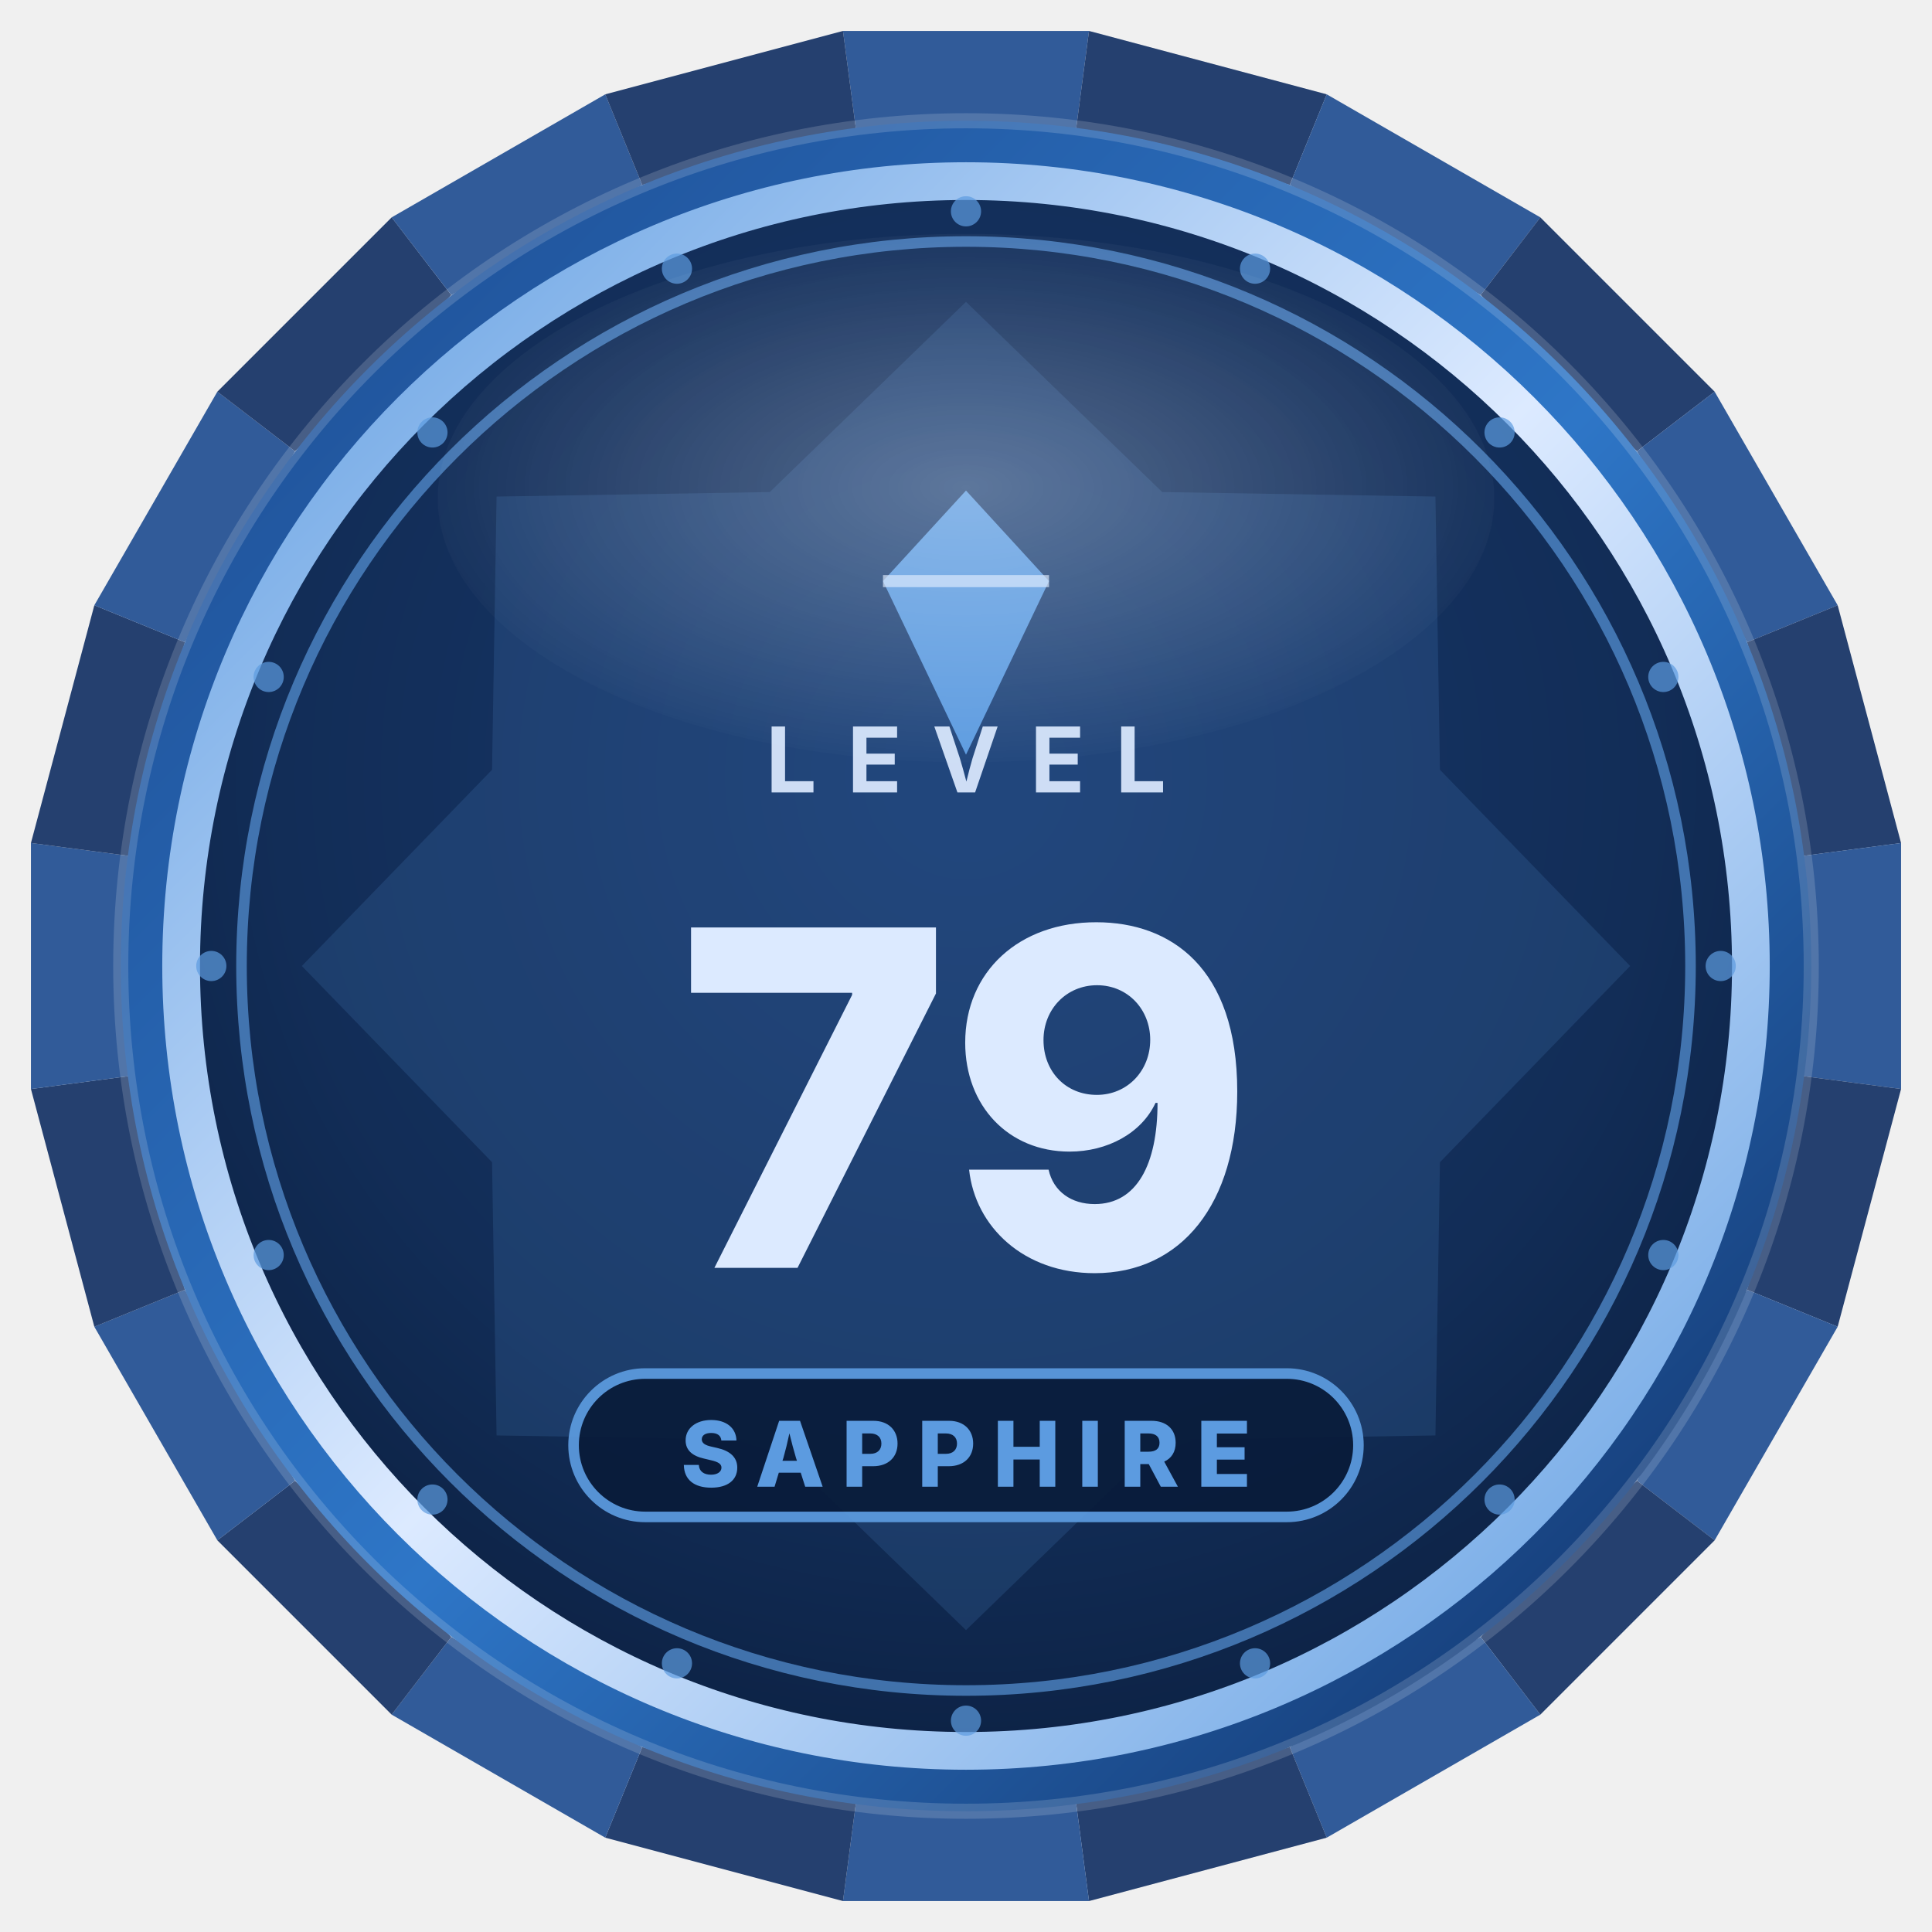
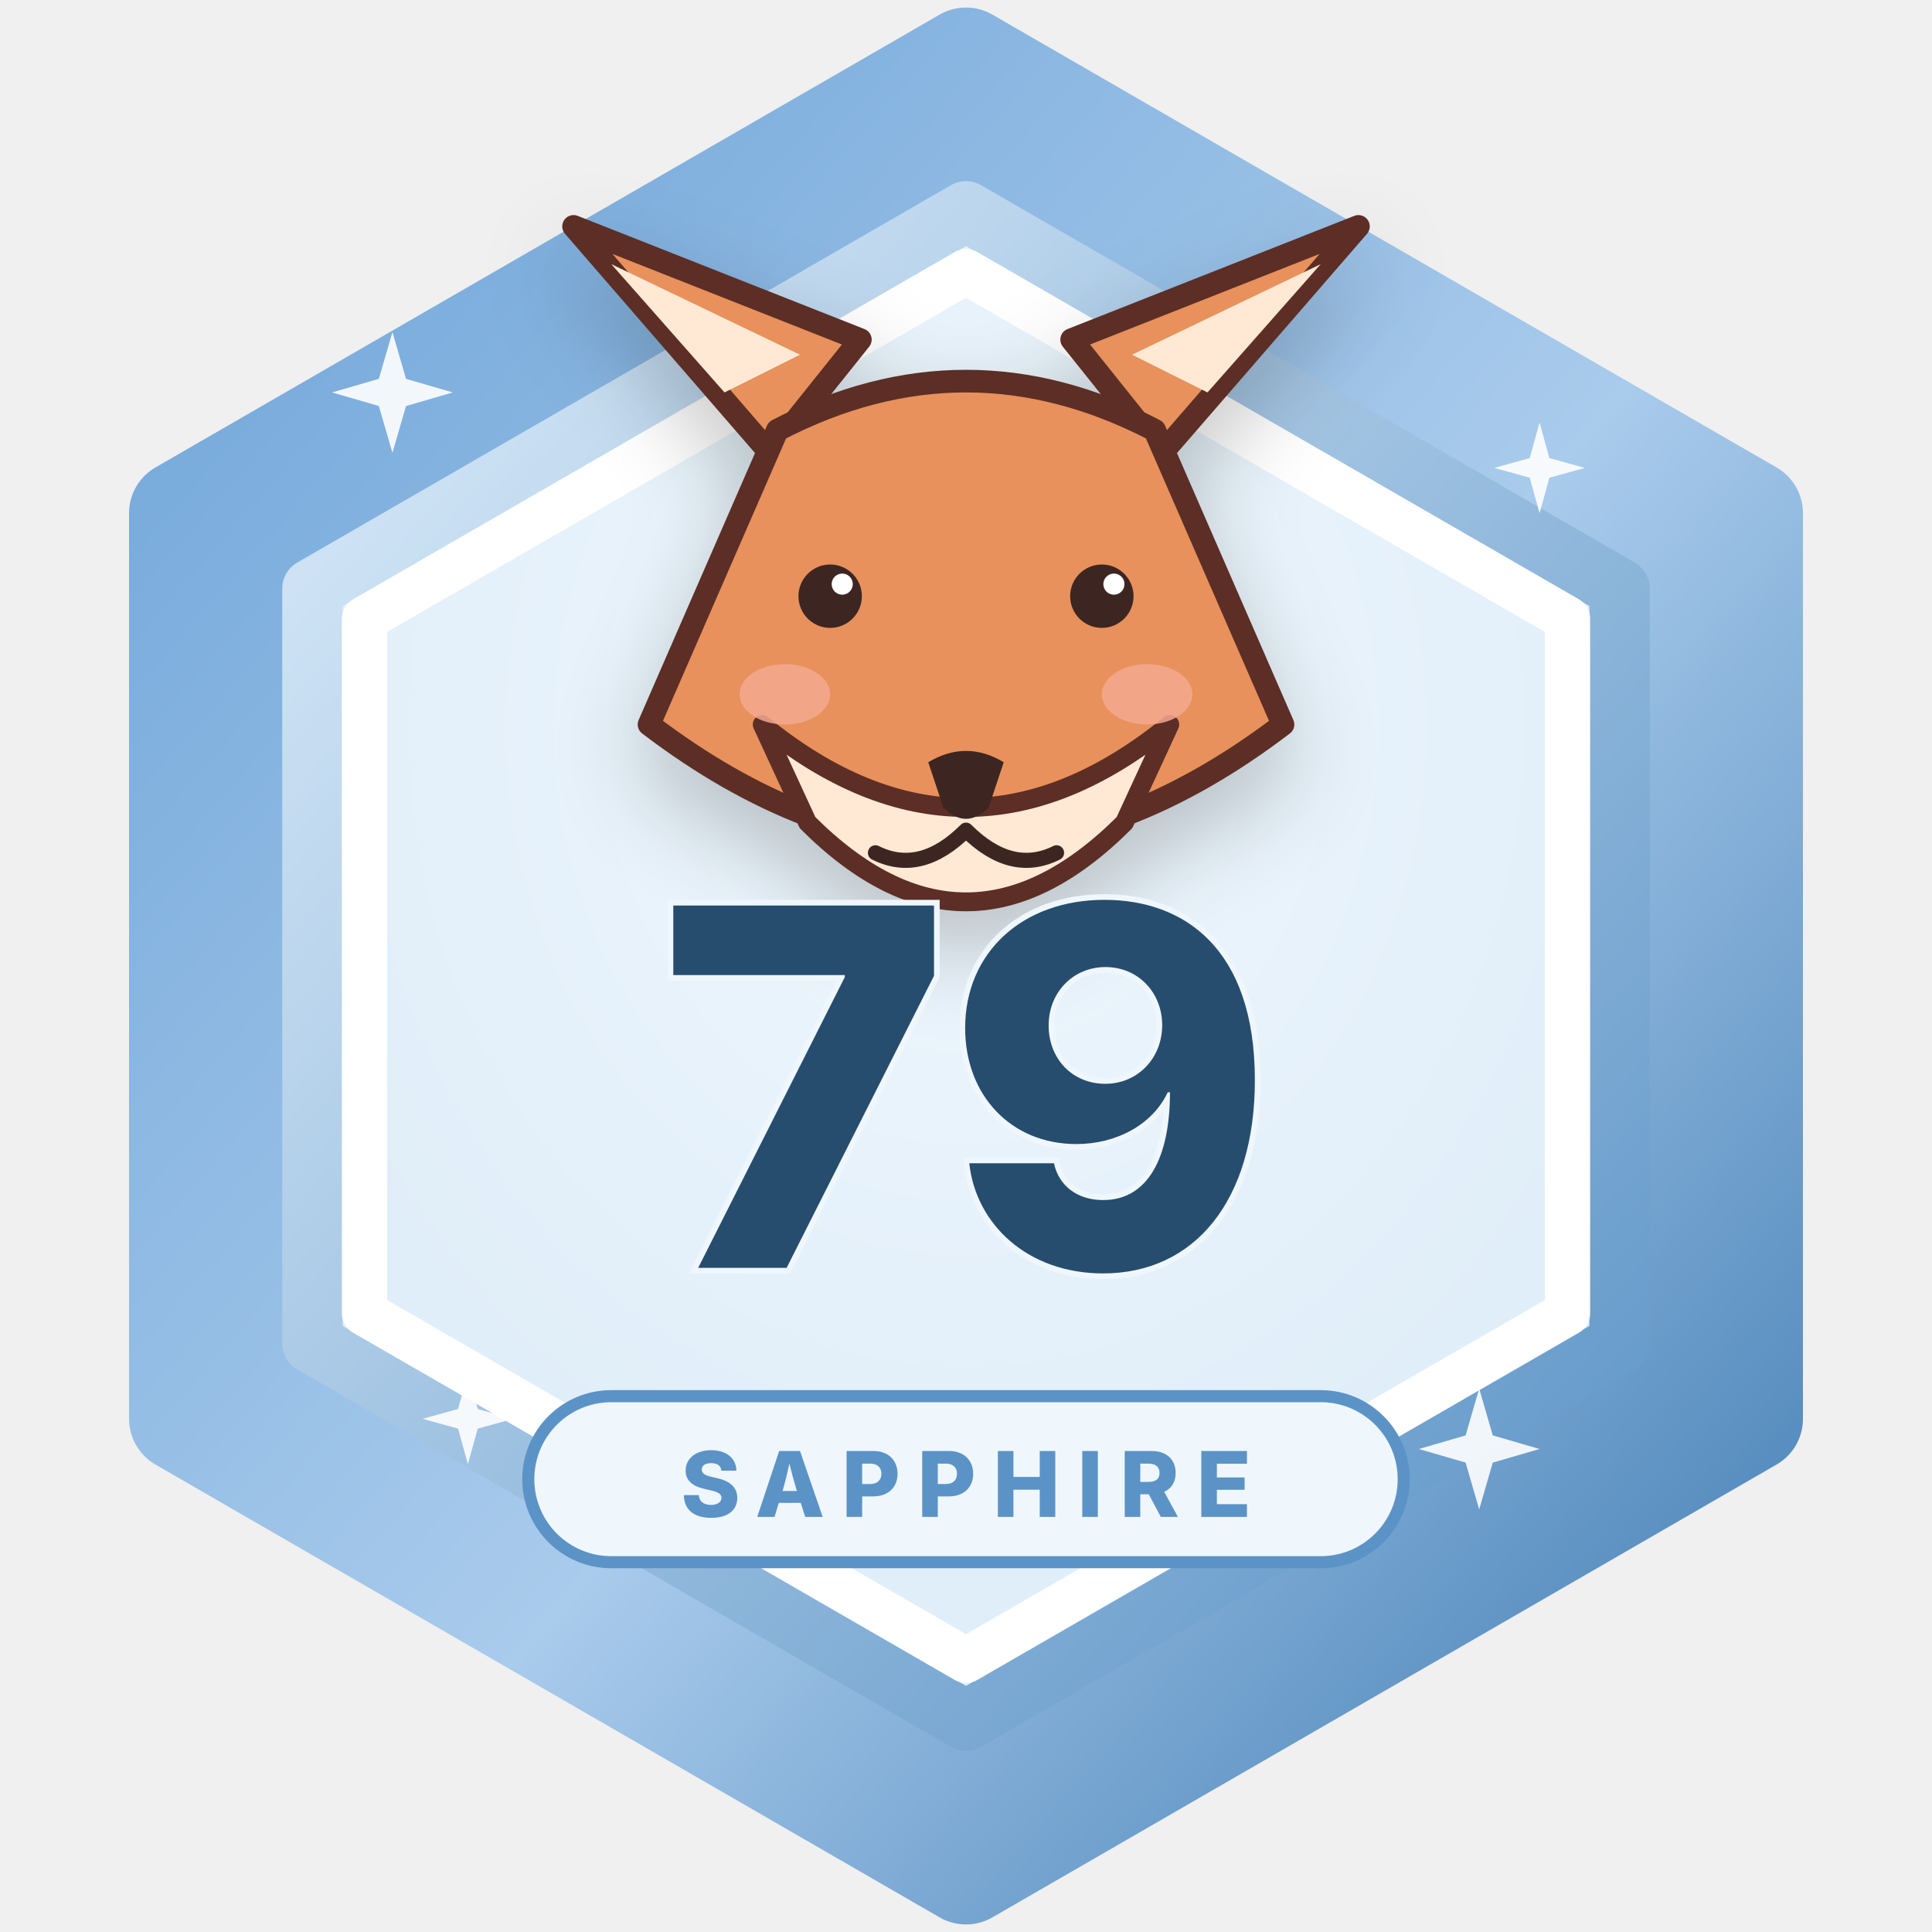
<svg xmlns="http://www.w3.org/2000/svg" viewBox="0 0 256 256" width="256" height="256" role="img" aria-label="Level 79 badge">
  <defs>
    <linearGradient id="o" x1="0%" y1="0%" x2="100%" y2="100%">
-       <stop offset="0%" stop-color="#1c4a8f" />
-       <stop offset="52%" stop-color="#2e76c7" />
-       <stop offset="100%" stop-color="#0e2c61" />
+       <stop offset="0%" stop-color="#6ea4d8" />
+       <stop offset="55%" stop-color="#a9cbec" />
+       <stop offset="100%" stop-color="#3f7bb2" />
    </linearGradient>
-     <radialGradient id="i" cx="50%" cy="38%" r="75%">
-       <stop offset="0%" stop-color="#17376b" />
-       <stop offset="58%" stop-color="#122d57" />
-       <stop offset="100%" stop-color="#091b39" />
+     <radialGradient id="i" cx="50%" cy="34%" r="80%">
+       <stop offset="0%" stop-color="#eff7fd" />
+       <stop offset="70%" stop-color="#e0eef9" />
+       <stop offset="100%" stop-color="#e0eef9" />
    </radialGradient>
    <linearGradient id="r" x1="0%" y1="0%" x2="100%" y2="100%">
-       <stop offset="0%" stop-color="#5c9be0" />
-       <stop offset="50%" stop-color="#dceaff" />
-       <stop offset="100%" stop-color="#5c9be0" />
+       <stop offset="0%" stop-color="#dcecfa" />
+       <stop offset="100%" stop-color="#5b93c6" />
    </linearGradient>
-     <radialGradient id="s" cx="50%" cy="48%" r="55%">
-       <stop offset="0%" stop-color="#ffffff" stop-opacity="0.5" />
-       <stop offset="100%" stop-color="#ffffff" stop-opacity="0" />
-     </radialGradient>
+     <filter id="soft" x="-30%" y="-30%" width="160%" height="160%">
+       <feDropShadow dx="0" dy="5" stdDeviation="6" flood-color="#000000" flood-opacity="0.22" />
+     </filter>
  </defs>
-   <polygon points="111.7,4.1 144.3,4.1 142.6,17.0 113.4,17.0" fill="#1c4a8f" opacity="0.9" />
-   <polygon points="144.3,4.1 175.8,12.5 170.9,24.5 142.6,17.0" fill="#0e2c61" opacity="0.9" />
-   <polygon points="175.8,12.5 204.1,28.8 196.2,39.1 170.9,24.5" fill="#1c4a8f" opacity="0.9" />
-   <polygon points="204.1,28.8 227.2,51.9 216.9,59.8 196.2,39.1" fill="#0e2c61" opacity="0.9" />
-   <polygon points="227.2,51.9 243.5,80.2 231.5,85.1 216.9,59.8" fill="#1c4a8f" opacity="0.9" />
-   <polygon points="243.5,80.2 251.9,111.7 239.0,113.4 231.5,85.1" fill="#0e2c61" opacity="0.9" />
-   <polygon points="251.9,111.7 251.9,144.3 239.0,142.6 239.0,113.4" fill="#1c4a8f" opacity="0.9" />
-   <polygon points="251.9,144.3 243.5,175.8 231.5,170.9 239.0,142.6" fill="#0e2c61" opacity="0.9" />
-   <polygon points="243.5,175.8 227.2,204.1 216.9,196.2 231.5,170.9" fill="#1c4a8f" opacity="0.9" />
-   <polygon points="227.2,204.1 204.1,227.2 196.2,216.9 216.9,196.2" fill="#0e2c61" opacity="0.9" />
-   <polygon points="204.1,227.2 175.8,243.5 170.9,231.5 196.2,216.9" fill="#1c4a8f" opacity="0.9" />
-   <polygon points="175.8,243.5 144.3,251.9 142.6,239.0 170.9,231.5" fill="#0e2c61" opacity="0.9" />
-   <polygon points="144.3,251.9 111.7,251.9 113.4,239.0 142.6,239.0" fill="#1c4a8f" opacity="0.9" />
-   <polygon points="111.7,251.9 80.2,243.5 85.1,231.5 113.4,239.0" fill="#0e2c61" opacity="0.9" />
-   <polygon points="80.2,243.5 51.9,227.2 59.8,216.9 85.1,231.5" fill="#1c4a8f" opacity="0.9" />
-   <polygon points="51.9,227.2 28.8,204.1 39.1,196.2 59.8,216.9" fill="#0e2c61" opacity="0.9" />
-   <polygon points="28.8,204.1 12.5,175.8 24.5,170.9 39.1,196.2" fill="#1c4a8f" opacity="0.9" />
-   <polygon points="12.5,175.8 4.1,144.3 17.0,142.6 24.5,170.9" fill="#0e2c61" opacity="0.9" />
-   <polygon points="4.1,144.3 4.1,111.7 17.0,113.4 17.0,142.6" fill="#1c4a8f" opacity="0.9" />
-   <polygon points="4.1,111.7 12.5,80.2 24.5,85.1 17.0,113.4" fill="#0e2c61" opacity="0.9" />
-   <polygon points="12.5,80.2 28.8,51.9 39.1,59.8 24.5,85.1" fill="#1c4a8f" opacity="0.9" />
-   <polygon points="28.8,51.9 51.9,28.8 59.8,39.1 39.1,59.8" fill="#0e2c61" opacity="0.9" />
-   <polygon points="51.9,28.8 80.2,12.5 85.1,24.5 59.8,39.1" fill="#1c4a8f" opacity="0.9" />
-   <polygon points="80.2,12.5 111.7,4.1 113.4,17.0 85.1,24.5" fill="#0e2c61" opacity="0.9" />
-   <circle cx="128" cy="128" r="112" fill="url(#o)" stroke="#ffffff" stroke-width="2" stroke-opacity="0.16" />
-   <circle cx="128" cy="128" r="104" fill="url(#i)" stroke="url(#r)" stroke-width="5" />
-   <circle cx="128" cy="128" r="96" fill="none" stroke="#5c9be0" stroke-width="1.4" stroke-opacity="0.65" />
-   <polygon points="128.0,40.0 154.0,65.2 190.2,65.8 190.8,102.0 216.0,128.0 190.8,154.0 190.2,190.2 154.0,190.8 128.0,216.0 102.0,190.8 65.8,190.2 65.2,154.0 40.0,128.0 65.2,102.0 65.8,65.8 102.0,65.2" fill="#5c9be0" opacity="0.16" />
-   <circle cx="128.0" cy="28.0" r="2" fill="#5c9be0" opacity="0.7" />
-   <circle cx="166.3" cy="35.6" r="2" fill="#5c9be0" opacity="0.7" />
-   <circle cx="198.7" cy="57.3" r="2" fill="#5c9be0" opacity="0.7" />
-   <circle cx="220.4" cy="89.7" r="2" fill="#5c9be0" opacity="0.7" />
-   <circle cx="228.0" cy="128.0" r="2" fill="#5c9be0" opacity="0.7" />
-   <circle cx="220.4" cy="166.3" r="2" fill="#5c9be0" opacity="0.7" />
-   <circle cx="198.7" cy="198.7" r="2" fill="#5c9be0" opacity="0.7" />
-   <circle cx="166.3" cy="220.4" r="2" fill="#5c9be0" opacity="0.7" />
-   <circle cx="128.0" cy="228.0" r="2" fill="#5c9be0" opacity="0.7" />
-   <circle cx="89.7" cy="220.4" r="2" fill="#5c9be0" opacity="0.7" />
-   <circle cx="57.3" cy="198.7" r="2" fill="#5c9be0" opacity="0.7" />
-   <circle cx="35.6" cy="166.3" r="2" fill="#5c9be0" opacity="0.7" />
-   <circle cx="28.0" cy="128.0" r="2" fill="#5c9be0" opacity="0.7" />
-   <circle cx="35.6" cy="89.7" r="2" fill="#5c9be0" opacity="0.7" />
-   <circle cx="57.3" cy="57.3" r="2" fill="#5c9be0" opacity="0.7" />
-   <circle cx="89.7" cy="35.6" r="2" fill="#5c9be0" opacity="0.7" />
-   <g>
-     <polygon points="128,65 139,77 128,100 117,77" fill="#5c9be0" />
-     <path d="M117 77 L139 77" fill="none" stroke="#dceaff" stroke-width="1.6" stroke-opacity="0.65" />
+   <polygon points="128.0,8.0 231.9,68.0 231.9,188.0 128.0,248.0 24.1,188.0 24.1,68.0" fill="url(#o)" stroke="url(#o)" stroke-width="14" stroke-linejoin="round" />
+   <polygon points="128.0,28.0 214.6,78.0 214.6,178.0 128.0,228.0 41.4,178.0 41.4,78.0" fill="url(#i)" stroke="url(#r)" stroke-width="8" stroke-linejoin="round" />
+   <polygon points="128.0,36.0 207.7,82.0 207.7,174.0 128.0,220.0 48.3,174.0 48.3,82.0" fill="none" stroke="#ffffff" stroke-width="6" stroke-linejoin="round" />
+   <path d="M52 44 L53.8 50.2 L60 52 L53.8 53.8 L52 60 L50.2 53.8 L44 52 L50.2 50.2 Z" fill="#ffffff" opacity="0.9" />
+   <path d="M204 56 L205.3 60.7 L210 62 L205.3 63.3 L204 68 L202.7 63.3 L198 62 L202.7 60.7 Z" fill="#ffffff" opacity="0.9" />
+   <path d="M62 182 L63.3 186.7 L68 188 L63.3 189.3 L62 194 L60.7 189.3 L56 188 L60.7 186.7 Z" fill="#ffffff" opacity="0.9" />
+   <path d="M196 184 L197.8 190.2 L204 192 L197.8 193.8 L196 200 L194.2 193.8 L188 192 L194.2 190.2 Z" fill="#ffffff" opacity="0.9" />
+   <g filter="url(#soft)">
+     <g id="echo">
+       <path d="M102 60 L76 30 L114 45 Z" fill="#e8915b" stroke="#5b2f26" stroke-width="3" stroke-linejoin="round" />
+       <path d="M154 60 L180 30 L142 45 Z" fill="#e8915b" stroke="#5b2f26" stroke-width="3" stroke-linejoin="round" />
+       <path d="M96 52 L81 35 L106 47 Z" fill="#ffe9d4" />
+       <path d="M160 52 L175 35 L150 47 Z" fill="#ffe9d4" />
+       <path d="M103 57 Q128 44 153 57 L170 96 Q128 128 86 96 Z" fill="#e8915b" stroke="#5b2f26" stroke-width="3" stroke-linejoin="round" />
+       <path d="M101 96 Q128 118 155 96 L149 109 Q128 130 107 109 Z" fill="#ffe9d4" stroke="#5b2f26" stroke-width="2.5" stroke-linejoin="round" />
+       <circle cx="110" cy="79" r="4.2" fill="#3c2620" />
+       <circle cx="146" cy="79" r="4.2" fill="#3c2620" />
+       <circle cx="111.6" cy="77.4" r="1.4" fill="#ffffff" />
+       <circle cx="147.6" cy="77.4" r="1.4" fill="#ffffff" />
+       <path d="M123 101 Q128 98 133 101 L131 107 Q128 110 125 107 Z" fill="#3c2620" />
+       <path d="M128 110 Q122 116 116 113 M128 110 Q134 116 140 113" fill="none" stroke="#3c2620" stroke-width="2" stroke-linecap="round" />
+       <ellipse cx="104" cy="92" rx="6" ry="4" fill="#f5a88f" opacity="0.85" />
+       <ellipse cx="152" cy="92" rx="6" ry="4" fill="#f5a88f" opacity="0.85" />
+     </g>
  </g>
-   <ellipse cx="128" cy="66" rx="70" ry="35" fill="url(#s)" opacity="0.55" />
-   <text x="128" y="105" text-anchor="middle" fill="#dceaff" font-family="Inter, Arial, sans-serif" font-size="12" font-weight="700" letter-spacing="4" opacity="0.92">LEVEL</text>
-   <text x="128" y="168" text-anchor="middle" fill="#dceaff" font-family="Inter, Arial, sans-serif" font-size="62" font-weight="800">79</text>
-   <rect x="76" y="182" width="104" height="19" rx="9.5" fill="#091b39" stroke="#5c9be0" stroke-width="1.4" opacity="0.92" />
-   <text x="128" y="197" text-anchor="middle" fill="#5c9be0" font-family="Inter, Arial, sans-serif" font-size="12" font-weight="800" letter-spacing="2.2">SAPPHIRE</text>
+   <text x="128" y="168" text-anchor="middle" fill="#274d6e" font-family="Inter, Arial, sans-serif" font-size="66" font-weight="800" stroke="#eff7fd" stroke-width="1.5" paint-order="stroke">79</text>
+   <rect x="70" y="185" width="116" height="22" rx="11" fill="#eff7fd" stroke="#5b93c6" stroke-width="1.6" />
+   <text x="128" y="201" text-anchor="middle" fill="#5b93c6" font-family="Inter, Arial, sans-serif" font-size="12" font-weight="800" letter-spacing="2.2">SAPPHIRE</text>
</svg>
